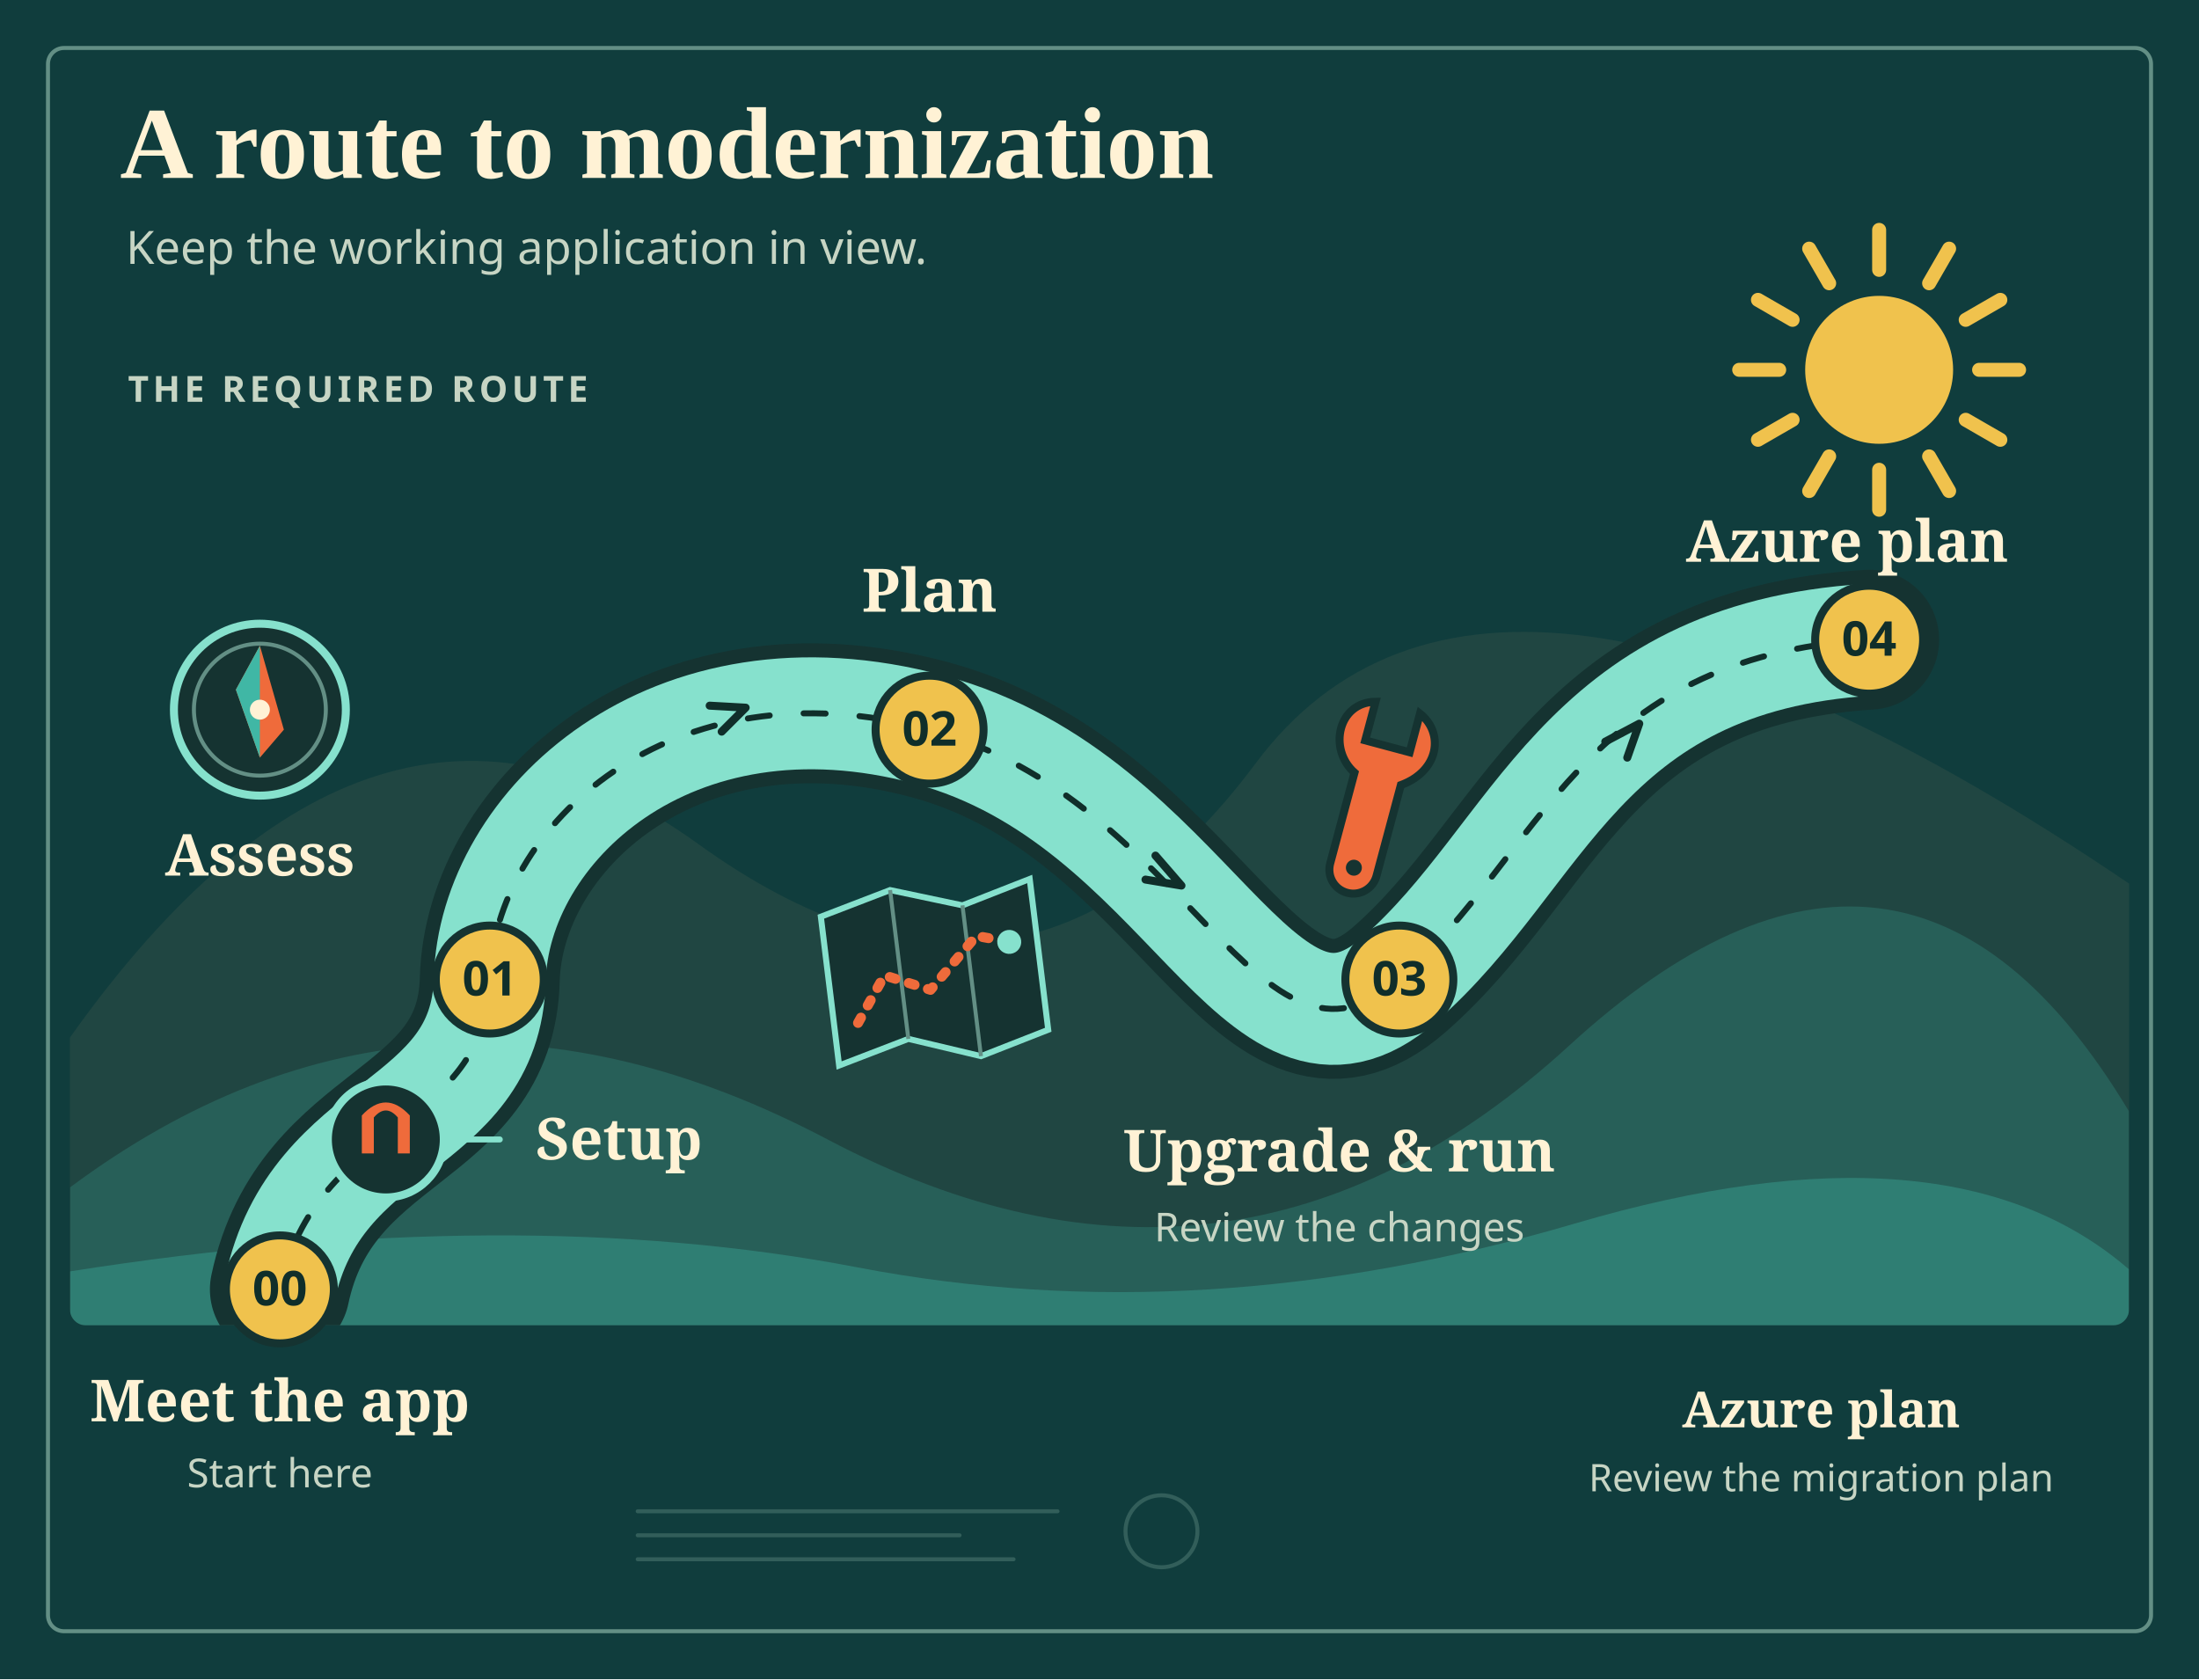
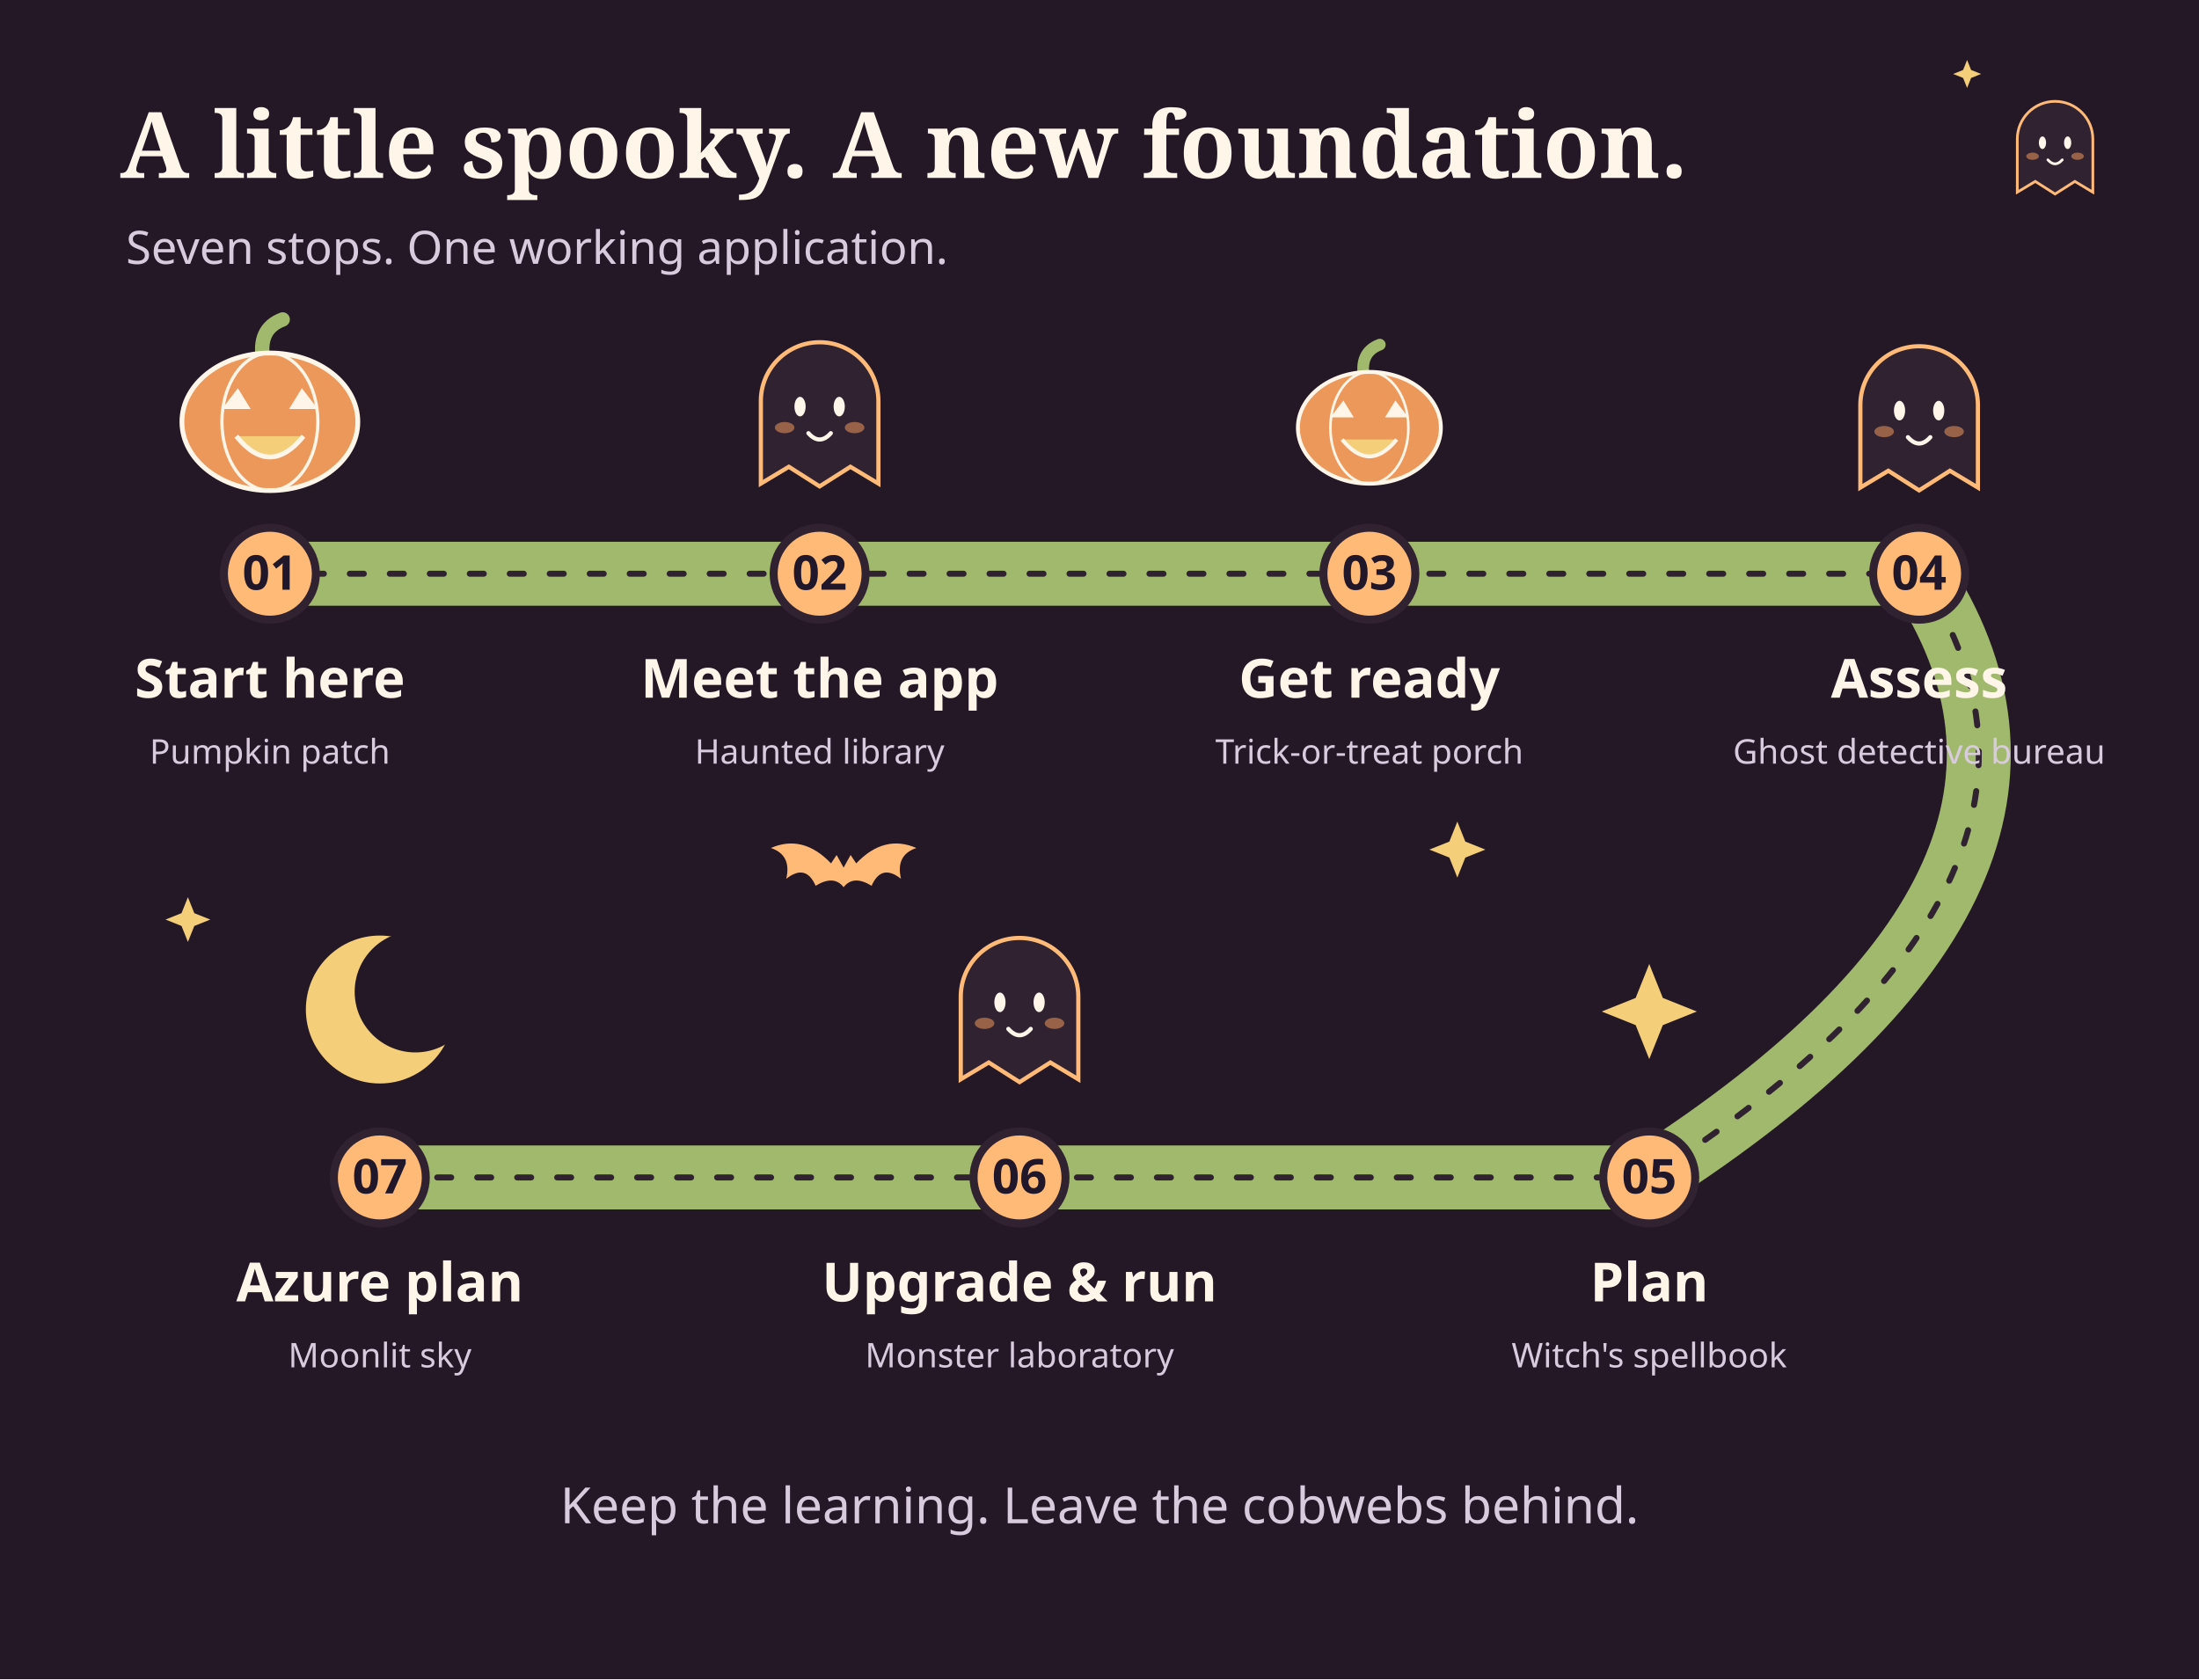
<svg xmlns="http://www.w3.org/2000/svg" width="1100" height="840" viewBox="0 0 1100 840" role="img" aria-labelledby="illustration-journey-dark-title illustration-journey-dark-desc" data-illustration="journey" data-era="1960s" data-theme="dark">
  <defs>
    <marker id="illustration-journey-dark-arrow" viewBox="0 0 12 12" refX="10" refY="6" markerWidth="18" markerHeight="18" markerUnits="userSpaceOnUse" orient="auto-start-reverse">
-       <path d="M1 1L11 6 1 11Z" fill="#86e1cd" />
+       <path d="M1 1L11 6 1 11Z" fill="#ffba77" />
    </marker>
    <marker id="illustration-journey-dark-return" viewBox="0 0 12 12" refX="10" refY="6" markerWidth="16" markerHeight="16" markerUnits="userSpaceOnUse" orient="auto-start-reverse">
-       <path d="M1 1L11 6 1 11" fill="none" stroke="#c7d5c4" stroke-width="2" />
+       <path d="M1 1L11 6 1 11" fill="none" stroke="#d9cbde" stroke-width="2" />
    </marker>
    <marker id="illustration-journey-dark-trail" viewBox="0 0 12 12" refX="10" refY="6" markerWidth="18" markerHeight="18" markerUnits="userSpaceOnUse" orient="auto">
-       <path d="M1 1L11 6 1 11Z" fill="#153331" />
+       <path d="M1 1L11 6 1 11Z" fill="#302231" />
    </marker>
-     <clipPath id="illustration-journey-dark-landscape">
-       <rect x="35" y="171" width="1030" height="492" rx="8" />
-     </clipPath>
  </defs>
-   <rect width="1100" height="840" fill="#103d3d" />
-   <rect x="24" y="24" width="1052" height="792" rx="8" fill="none" stroke="#638f85" stroke-width="2" />
-   <text x="60" y="89" fill="#fff2d5" font-size="51" font-weight="700" text-anchor="start" font-family="Georgia, Times New Roman, serif" letter-spacing="0">
-     <tspan x="60" dy="0">A route to modernization</tspan>
+   <rect width="1100" height="840" fill="#241827" />
+   <text x="60" y="89" fill="#fff5e8" font-size="46" font-weight="700" text-anchor="start" font-family="Georgia, serif" letter-spacing="0">
+     <tspan x="60" dy="0">A little spooky. A new foundation.</tspan>
  </text>
-   <text x="63" y="132" fill="#c7d5c4" font-size="23" font-weight="400" text-anchor="start" font-family="Trebuchet MS, Verdana, sans-serif" letter-spacing="0">
-     <tspan x="63" dy="0">Keep the working application in view.</tspan>
+   <text x="63" y="132" fill="#d9cbde" font-size="23" font-weight="400" text-anchor="start" font-family="Trebuchet MS, Verdana, sans-serif" letter-spacing="0">
+     <tspan x="63" dy="0">Seven stops. One working application.</tspan>
  </text>
-   <path d="M990 185L1010 185" fill="none" stroke="#f0c24d" stroke-width="7" stroke-linecap="round" stroke-linejoin="round" opacity="1" />
-   <path d="M983.301 210L1000.622 220" fill="none" stroke="#f0c24d" stroke-width="7" stroke-linecap="round" stroke-linejoin="round" opacity="1" />
-   <path d="M965 228.301L975 245.622" fill="none" stroke="#f0c24d" stroke-width="7" stroke-linecap="round" stroke-linejoin="round" opacity="1" />
-   <path d="M940 235L940 255" fill="none" stroke="#f0c24d" stroke-width="7" stroke-linecap="round" stroke-linejoin="round" opacity="1" />
-   <path d="M915 228.301L905 245.622" fill="none" stroke="#f0c24d" stroke-width="7" stroke-linecap="round" stroke-linejoin="round" opacity="1" />
-   <path d="M896.699 210L879.378 220" fill="none" stroke="#f0c24d" stroke-width="7" stroke-linecap="round" stroke-linejoin="round" opacity="1" />
-   <path d="M890 185L870 185" fill="none" stroke="#f0c24d" stroke-width="7" stroke-linecap="round" stroke-linejoin="round" opacity="1" />
-   <path d="M896.699 160L879.378 150" fill="none" stroke="#f0c24d" stroke-width="7" stroke-linecap="round" stroke-linejoin="round" opacity="1" />
-   <path d="M915 141.699L905 124.378" fill="none" stroke="#f0c24d" stroke-width="7" stroke-linecap="round" stroke-linejoin="round" opacity="1" />
-   <path d="M940 135L940 115" fill="none" stroke="#f0c24d" stroke-width="7" stroke-linecap="round" stroke-linejoin="round" opacity="1" />
-   <path d="M965 141.699L975 124.378" fill="none" stroke="#f0c24d" stroke-width="7" stroke-linecap="round" stroke-linejoin="round" opacity="1" />
-   <path d="M983.301 160L1000.622 150" fill="none" stroke="#f0c24d" stroke-width="7" stroke-linecap="round" stroke-linejoin="round" opacity="1" />
-   <circle cx="940" cy="185" r="37" fill="#f0c24d" />
-   <g clip-path="url(#illustration-journey-dark-landscape)">
-     <path d="M35 519Q187 305 349 422T628 382T1065 442V663H35Z" fill="#204642" />
-     <path d="M35 594Q211 463 414 570T785 523T1065 556V663H35Z" fill="#40b7a5" opacity=".22" />
-     <path d="M35 636Q257 601 429 634T788 612T1065 635V663H35Z" fill="#40b7a5" opacity=".35" />
-     <path d="M140 645C158 560 243 566 245 490S335 330 465 365 629 552 700 490 790 329 935 320" fill="none" stroke="#153331" stroke-width="70" stroke-linecap="round" stroke-linejoin="round" opacity="1" />
-     <path d="M140 645C158 560 243 566 245 490S335 330 465 365 629 552 700 490 790 329 935 320" fill="none" stroke="#86e1cd" stroke-width="56" stroke-linecap="round" stroke-linejoin="round" opacity="1" />
-     <path d="M140 645C158 560 243 566 245 490S335 330 465 365 629 552 700 490 790 329 935 320" fill="none" stroke="#102e2a" stroke-width="3" stroke-linecap="round" stroke-linejoin="round" opacity="1" stroke-dasharray="11 17" />
-     <path d="M191 574l10-14-17 3M355 353l18 1-12 12M578 428l13 15-18-3M803 371l17-9-6 17" fill="none" stroke="#102e2a" stroke-width="4" stroke-linecap="round" stroke-linejoin="round" opacity="1" />
+   <path d="M135 287H960Q1060 438 825 589H190" fill="none" stroke="#a1b96d" stroke-width="32" stroke-linecap="round" stroke-linejoin="round" opacity="1" />
+   <path d="M135 287H960Q1060 438 825 589H190" fill="none" stroke="#302231" stroke-width="3" stroke-linecap="round" stroke-linejoin="round" opacity="1" stroke-dasharray="7 13" />
+   <circle cx="135" cy="287" r="23" fill="#ffba77" stroke="#302231" stroke-width="4" />
+   <text x="135" y="295" fill="#21172a" font-size="24" font-weight="700" text-anchor="middle" font-family="Trebuchet MS, Verdana, sans-serif" letter-spacing="0">
+     <tspan x="135" dy="0">01</tspan>
+   </text>
+   <text x="135" y="349" fill="#fff5e8" font-size="27" font-weight="700" text-anchor="middle" font-family="Trebuchet MS, Verdana, sans-serif" letter-spacing="0">
+     <tspan x="135" dy="0">Start here</tspan>
+   </text>
+   <text x="135" y="382" fill="#d9cbde" font-size="17" font-weight="400" text-anchor="middle" font-family="Trebuchet MS, Verdana, sans-serif" letter-spacing="0">
+     <tspan x="135" dy="0">Pumpkin patch</tspan>
+   </text>
+   <circle cx="410" cy="287" r="23" fill="#ffba77" stroke="#302231" stroke-width="4" />
+   <text x="410" y="295" fill="#21172a" font-size="24" font-weight="700" text-anchor="middle" font-family="Trebuchet MS, Verdana, sans-serif" letter-spacing="0">
+     <tspan x="410" dy="0">02</tspan>
+   </text>
+   <text x="410" y="349" fill="#fff5e8" font-size="27" font-weight="700" text-anchor="middle" font-family="Trebuchet MS, Verdana, sans-serif" letter-spacing="0">
+     <tspan x="410" dy="0">Meet the app</tspan>
+   </text>
+   <text x="410" y="382" fill="#d9cbde" font-size="17" font-weight="400" text-anchor="middle" font-family="Trebuchet MS, Verdana, sans-serif" letter-spacing="0">
+     <tspan x="410" dy="0">Haunted library</tspan>
+   </text>
+   <circle cx="685" cy="287" r="23" fill="#ffba77" stroke="#302231" stroke-width="4" />
+   <text x="685" y="295" fill="#21172a" font-size="24" font-weight="700" text-anchor="middle" font-family="Trebuchet MS, Verdana, sans-serif" letter-spacing="0">
+     <tspan x="685" dy="0">03</tspan>
+   </text>
+   <text x="685" y="349" fill="#fff5e8" font-size="27" font-weight="700" text-anchor="middle" font-family="Trebuchet MS, Verdana, sans-serif" letter-spacing="0">
+     <tspan x="685" dy="0">Get ready</tspan>
+   </text>
+   <text x="685" y="382" fill="#d9cbde" font-size="17" font-weight="400" text-anchor="middle" font-family="Trebuchet MS, Verdana, sans-serif" letter-spacing="0">
+     <tspan x="685" dy="0">Trick-or-treat porch</tspan>
+   </text>
+   <circle cx="960" cy="287" r="23" fill="#ffba77" stroke="#302231" stroke-width="4" />
+   <text x="960" y="295" fill="#21172a" font-size="24" font-weight="700" text-anchor="middle" font-family="Trebuchet MS, Verdana, sans-serif" letter-spacing="0">
+     <tspan x="960" dy="0">04</tspan>
+   </text>
+   <text x="960" y="349" fill="#fff5e8" font-size="27" font-weight="700" text-anchor="middle" font-family="Trebuchet MS, Verdana, sans-serif" letter-spacing="0">
+     <tspan x="960" dy="0">Assess</tspan>
+   </text>
+   <text x="960" y="382" fill="#d9cbde" font-size="17" font-weight="400" text-anchor="middle" font-family="Trebuchet MS, Verdana, sans-serif" letter-spacing="0">
+     <tspan x="960" dy="0">Ghost detective bureau</tspan>
+   </text>
+   <circle cx="825" cy="589" r="23" fill="#ffba77" stroke="#302231" stroke-width="4" />
+   <text x="825" y="597" fill="#21172a" font-size="24" font-weight="700" text-anchor="middle" font-family="Trebuchet MS, Verdana, sans-serif" letter-spacing="0">
+     <tspan x="825" dy="0">05</tspan>
+   </text>
+   <text x="825" y="651" fill="#fff5e8" font-size="27" font-weight="700" text-anchor="middle" font-family="Trebuchet MS, Verdana, sans-serif" letter-spacing="0">
+     <tspan x="825" dy="0">Plan</tspan>
+   </text>
+   <text x="825" y="684" fill="#d9cbde" font-size="17" font-weight="400" text-anchor="middle" font-family="Trebuchet MS, Verdana, sans-serif" letter-spacing="0">
+     <tspan x="825" dy="0">Witch's spellbook</tspan>
+   </text>
+   <circle cx="510" cy="589" r="23" fill="#ffba77" stroke="#302231" stroke-width="4" />
+   <text x="510" y="597" fill="#21172a" font-size="24" font-weight="700" text-anchor="middle" font-family="Trebuchet MS, Verdana, sans-serif" letter-spacing="0">
+     <tspan x="510" dy="0">06</tspan>
+   </text>
+   <text x="510" y="651" fill="#fff5e8" font-size="27" font-weight="700" text-anchor="middle" font-family="Trebuchet MS, Verdana, sans-serif" letter-spacing="0">
+     <tspan x="510" dy="0">Upgrade &amp; run</tspan>
+   </text>
+   <text x="510" y="684" fill="#d9cbde" font-size="17" font-weight="400" text-anchor="middle" font-family="Trebuchet MS, Verdana, sans-serif" letter-spacing="0">
+     <tspan x="510" dy="0">Monster laboratory</tspan>
+   </text>
+   <circle cx="190" cy="589" r="23" fill="#ffba77" stroke="#302231" stroke-width="4" />
+   <text x="190" y="597" fill="#21172a" font-size="24" font-weight="700" text-anchor="middle" font-family="Trebuchet MS, Verdana, sans-serif" letter-spacing="0">
+     <tspan x="190" dy="0">07</tspan>
+   </text>
+   <text x="190" y="651" fill="#fff5e8" font-size="27" font-weight="700" text-anchor="middle" font-family="Trebuchet MS, Verdana, sans-serif" letter-spacing="0">
+     <tspan x="190" dy="0">Azure plan</tspan>
+   </text>
+   <text x="190" y="684" fill="#d9cbde" font-size="17" font-weight="400" text-anchor="middle" font-family="Trebuchet MS, Verdana, sans-serif" letter-spacing="0">
+     <tspan x="190" dy="0">Moonlit sky</tspan>
+   </text>
+   <g transform="translate(135 211) scale(0.8)">
+     <path d="M-4-38q-4-20 12-26" fill="none" stroke="#a1b96d" stroke-width="9" stroke-linecap="round" />
+     <ellipse rx="55" ry="43" fill="#ed985b" stroke="#fff5e8" stroke-width="3" />
+     <ellipse rx="30" ry="43" fill="none" stroke="#fff5e8" stroke-width="2" />
+     <path d="M-30-8l10-13 8 13M12-8l8-13 10 13" fill="#fff5e8" />
+     <path d="M-21 9q21 26 42 0" fill="#f4ce79" stroke="#fff5e8" stroke-width="3" stroke-linejoin="round" />
  </g>
-   <text x="64" y="201" fill="#c7d5c4" font-size="18" font-weight="700" text-anchor="start" font-family="Trebuchet MS, Verdana, sans-serif" letter-spacing="2">
-     <tspan x="64" dy="0">THE REQUIRED ROUTE</tspan>
+   <g transform="translate(410 209) scale(0.7)">
+     <path d="M-42 47V-12a42 42 0 0 1 84 0v59L22 35 0 49-22 35Z" fill="#302231" stroke="#ffba77" stroke-width="3" />
+     <ellipse cx="-14" cy="-8" rx="4" ry="7" fill="#fff5e8" />
+     <ellipse cx="14" cy="-8" rx="4" ry="7" fill="#fff5e8" />
+     <path d="M-8 11q8 9 16 0" fill="none" stroke="#fff5e8" stroke-width="3" stroke-linecap="round" />
+     <ellipse cx="-25" cy="7" rx="7" ry="4" fill="#ed985b" opacity=".55" />
+     <ellipse cx="25" cy="7" rx="7" ry="4" fill="#ed985b" opacity=".55" />
+   </g>
+   <g transform="translate(685 214) scale(0.65)">
+     <path d="M-4-38q-4-20 12-26" fill="none" stroke="#a1b96d" stroke-width="9" stroke-linecap="round" />
+     <ellipse rx="55" ry="43" fill="#ed985b" stroke="#fff5e8" stroke-width="3" />
+     <ellipse rx="30" ry="43" fill="none" stroke="#fff5e8" stroke-width="2" />
+     <path d="M-30-8l10-13 8 13M12-8l8-13 10 13" fill="#fff5e8" />
+     <path d="M-21 9q21 26 42 0" fill="#f4ce79" stroke="#fff5e8" stroke-width="3" stroke-linejoin="round" />
+   </g>
+   <g transform="translate(960 211) scale(0.7)">
+     <path d="M-42 47V-12a42 42 0 0 1 84 0v59L22 35 0 49-22 35Z" fill="#302231" stroke="#ffba77" stroke-width="3" />
+     <ellipse cx="-14" cy="-8" rx="4" ry="7" fill="#fff5e8" />
+     <ellipse cx="14" cy="-8" rx="4" ry="7" fill="#fff5e8" />
+     <path d="M-8 11q8 9 16 0" fill="none" stroke="#fff5e8" stroke-width="3" stroke-linecap="round" />
+     <ellipse cx="-25" cy="7" rx="7" ry="4" fill="#ed985b" opacity=".55" />
+     <ellipse cx="25" cy="7" rx="7" ry="4" fill="#ed985b" opacity=".55" />
+   </g>
+   <path transform="translate(825 506) scale(1.7)" d="M0-14 4-4 14 0 4 4 0 14-4 4-14 0-4-4Z" fill="#f4ce79" />
+   <g transform="translate(510 507) scale(0.7)">
+     <path d="M-42 47V-12a42 42 0 0 1 84 0v59L22 35 0 49-22 35Z" fill="#302231" stroke="#ffba77" stroke-width="3" />
+     <ellipse cx="-14" cy="-8" rx="4" ry="7" fill="#fff5e8" />
+     <ellipse cx="14" cy="-8" rx="4" ry="7" fill="#fff5e8" />
+     <path d="M-8 11q8 9 16 0" fill="none" stroke="#fff5e8" stroke-width="3" stroke-linecap="round" />
+     <ellipse cx="-25" cy="7" rx="7" ry="4" fill="#ed985b" opacity=".55" />
+     <ellipse cx="25" cy="7" rx="7" ry="4" fill="#ed985b" opacity=".55" />
+   </g>
+   <circle cx="190" cy="505" r="37" fill="#f4ce79" />
+   <circle cx="207.76" cy="496.12" r="30.34" fill="#241827" />
+   <path transform="translate(422 434) scale(0.7)" d="M0 0-5-9-9-3Q-29-24-52-14q15 5 11 22 14-11 21 5Q-7 5 0 14 7 5 20 13q7-16 21-5-4-17 11-22Q29-24 9-3L5-9Z" fill="#ffba77" />
+   <path transform="translate(729 425) scale(1)" d="M0-14 4-4 14 0 4 4 0 14-4 4-14 0-4-4Z" fill="#f4ce79" />
+   <path transform="translate(94 460) scale(0.8)" d="M0-14 4-4 14 0 4 4 0 14-4 4-14 0-4-4Z" fill="#f4ce79" />
+   <text x="550" y="762" fill="#d9cbde" font-size="25" font-weight="400" text-anchor="middle" font-family="Trebuchet MS, Verdana, sans-serif" letter-spacing="0">
+     <tspan x="550" dy="0">Keep the learning. Leave the cobwebs behind.</tspan>
  </text>
-   <circle cx="193" cy="570" r="29" fill="#153331" stroke="#86e1cd" stroke-width="4" />
-   <path d="M181 558q12-13 24 0v19h-6v-18q-6-7-12 0v18h-6Z" fill="#ef6b3b" />
-   <path d="M226 570h24" fill="none" stroke="#86e1cd" stroke-width="3" stroke-linecap="round" stroke-linejoin="round" opacity="1" />
-   <text x="268" y="580" fill="#fff2d5" font-size="29" font-weight="700" text-anchor="start" font-family="Georgia, serif" letter-spacing="0">
-     <tspan x="268" dy="0">Setup</tspan>
-   </text>
-   <circle cx="140" cy="645" r="27" fill="#f0c24d" stroke="#153331" stroke-width="4" />
-   <text x="140" y="653" fill="#102e2a" font-size="24" font-weight="700" text-anchor="middle" font-family="Trebuchet MS, Verdana, sans-serif" letter-spacing="0">
-     <tspan x="140" dy="0">00</tspan>
-   </text>
-   <text x="140" y="711" fill="#fff2d5" font-size="29" font-weight="700" text-anchor="middle" font-family="Georgia, serif" letter-spacing="0">
-     <tspan x="140" dy="0">Meet the app</tspan>
-   </text>
-   <text x="140" y="744" fill="#c7d5c4" font-size="20" font-weight="400" text-anchor="middle" font-family="Trebuchet MS, Verdana, sans-serif" letter-spacing="0">
-     <tspan x="140" dy="0">Start here</tspan>
-   </text>
-   <g transform="translate(130 355)">
-     <circle r="43" fill="#153331" stroke="#86e1cd" stroke-width="4" />
-     <circle r="33" fill="none" stroke="#638f85" stroke-width="2" />
-     <path d="M0-32L12 10 0 24-12-10Z" fill="#ef6b3b" />
-     <path d="M0-32V24L-12-10Z" fill="#40b7a5" />
-     <circle r="5" fill="#fff2d5" />
+   <g aria-hidden="true">
+     <g transform="translate(1028 75) scale(0.45)">
+       <path d="M-42 47V-12a42 42 0 0 1 84 0v59L22 35 0 49-22 35Z" fill="#302231" stroke="#ffba77" stroke-width="3" />
+       <ellipse cx="-14" cy="-8" rx="4" ry="7" fill="#fff5e8" />
+       <ellipse cx="14" cy="-8" rx="4" ry="7" fill="#fff5e8" />
+       <path d="M-8 11q8 9 16 0" fill="none" stroke="#fff5e8" stroke-width="3" stroke-linecap="round" />
+       <ellipse cx="-25" cy="7" rx="7" ry="4" fill="#ed985b" opacity=".55" />
+       <ellipse cx="25" cy="7" rx="7" ry="4" fill="#ed985b" opacity=".55" />
+     </g>
+     <path transform="translate(984 37) scale(0.5)" d="M0-14 4-4 14 0 4 4 0 14-4 4-14 0-4-4Z" fill="#f4ce79" />
  </g>
-   <text x="130" y="438" fill="#fff2d5" font-size="29" font-weight="700" text-anchor="middle" font-family="Georgia, serif" letter-spacing="0">
-     <tspan x="130" dy="0">Assess</tspan>
-   </text>
-   <circle cx="245" cy="490" r="27" fill="#f0c24d" stroke="#153331" stroke-width="4" />
-   <text x="245" y="498" fill="#102e2a" font-size="24" font-weight="700" text-anchor="middle" font-family="Trebuchet MS, Verdana, sans-serif" letter-spacing="0">
-     <tspan x="245" dy="0">01</tspan>
-   </text>
-   <text x="465" y="306" fill="#fff2d5" font-size="30" font-weight="700" text-anchor="middle" font-family="Georgia, serif" letter-spacing="0">
-     <tspan x="465" dy="0">Plan</tspan>
-   </text>
-   <circle cx="465" cy="365" r="27" fill="#f0c24d" stroke="#153331" stroke-width="4" />
-   <text x="465" y="373" fill="#102e2a" font-size="24" font-weight="700" text-anchor="middle" font-family="Trebuchet MS, Verdana, sans-serif" letter-spacing="0">
-     <tspan x="465" dy="0">02</tspan>
-   </text>
-   <g transform="translate(414 446) rotate(-7 52 37)">
-     <path d="M0 6L36-3 71 9 106 0v76L71 85 36 72 0 81Z" fill="#153331" stroke="#86e1cd" stroke-width="3" />
-     <path d="M36-3v75M71 9v76" stroke="#638f85" stroke-width="2" />
-     <path d="M12 61L28 39 50 49 76 25 92 30" fill="none" stroke="#ef6b3b" stroke-width="5" stroke-linecap="round" stroke-linejoin="round" opacity="1" stroke-dasharray="3 7" />
-     <circle cx="92" cy="30" r="6" fill="#86e1cd" />
-   </g>
-   <g transform="translate(667 349) rotate(15 25 30)">
-     <path d="M14 4C-4 9-3 33 13 41v47a12 12 0 0 0 24 0V41C54 29 51 10 37 4v20H14Z" fill="#ef6b3b" stroke="#153331" stroke-width="4" />
-     <circle cx="25" cy="87" r="4" fill="#153331" />
-   </g>
-   <circle cx="700" cy="490" r="27" fill="#f0c24d" stroke="#153331" stroke-width="4" />
-   <text x="700" y="498" fill="#102e2a" font-size="24" font-weight="700" text-anchor="middle" font-family="Trebuchet MS, Verdana, sans-serif" letter-spacing="0">
-     <tspan x="700" dy="0">03</tspan>
-   </text>
-   <text x="670" y="586" fill="#fff2d5" font-size="29" font-weight="700" text-anchor="middle" font-family="Georgia, serif" letter-spacing="0">
-     <tspan x="670" dy="0">Upgrade &amp; run</tspan>
-   </text>
-   <text x="670" y="621" fill="#c7d5c4" font-size="20" font-weight="400" text-anchor="middle" font-family="Trebuchet MS, Verdana, sans-serif" letter-spacing="0">
-     <tspan x="670" dy="0">Review the changes</tspan>
-   </text>
-   <text x="924" y="281" fill="#fff2d5" font-size="29" font-weight="700" text-anchor="middle" font-family="Georgia, serif" letter-spacing="0">
-     <tspan x="924" dy="0">Azure plan</tspan>
-   </text>
-   <circle cx="935" cy="320" r="27" fill="#f0c24d" stroke="#153331" stroke-width="4" />
-   <text x="935" y="328" fill="#102e2a" font-size="24" font-weight="700" text-anchor="middle" font-family="Trebuchet MS, Verdana, sans-serif" letter-spacing="0">
-     <tspan x="935" dy="0">04</tspan>
-   </text>
-   <text x="911" y="714" fill="#fff2d5" font-size="25" font-weight="700" text-anchor="middle" font-family="Georgia, serif" letter-spacing="0">
-     <tspan x="911" dy="0">Azure plan</tspan>
-   </text>
-   <text x="911" y="746" fill="#c7d5c4" font-size="19" font-weight="400" text-anchor="middle" font-family="Trebuchet MS, Verdana, sans-serif" letter-spacing="0">
-     <tspan x="911" dy="0">Review the migration plan</tspan>
-   </text>
-   <path d="M319 756h210M319 768h161M319 780h188" fill="none" stroke="#638f85" stroke-width="2" stroke-linecap="round" stroke-linejoin="round" opacity="0.4" />
-   <circle cx="581" cy="766" r="18" fill="none" stroke="#638f85" stroke-width="2" opacity=".4" />
</svg>
